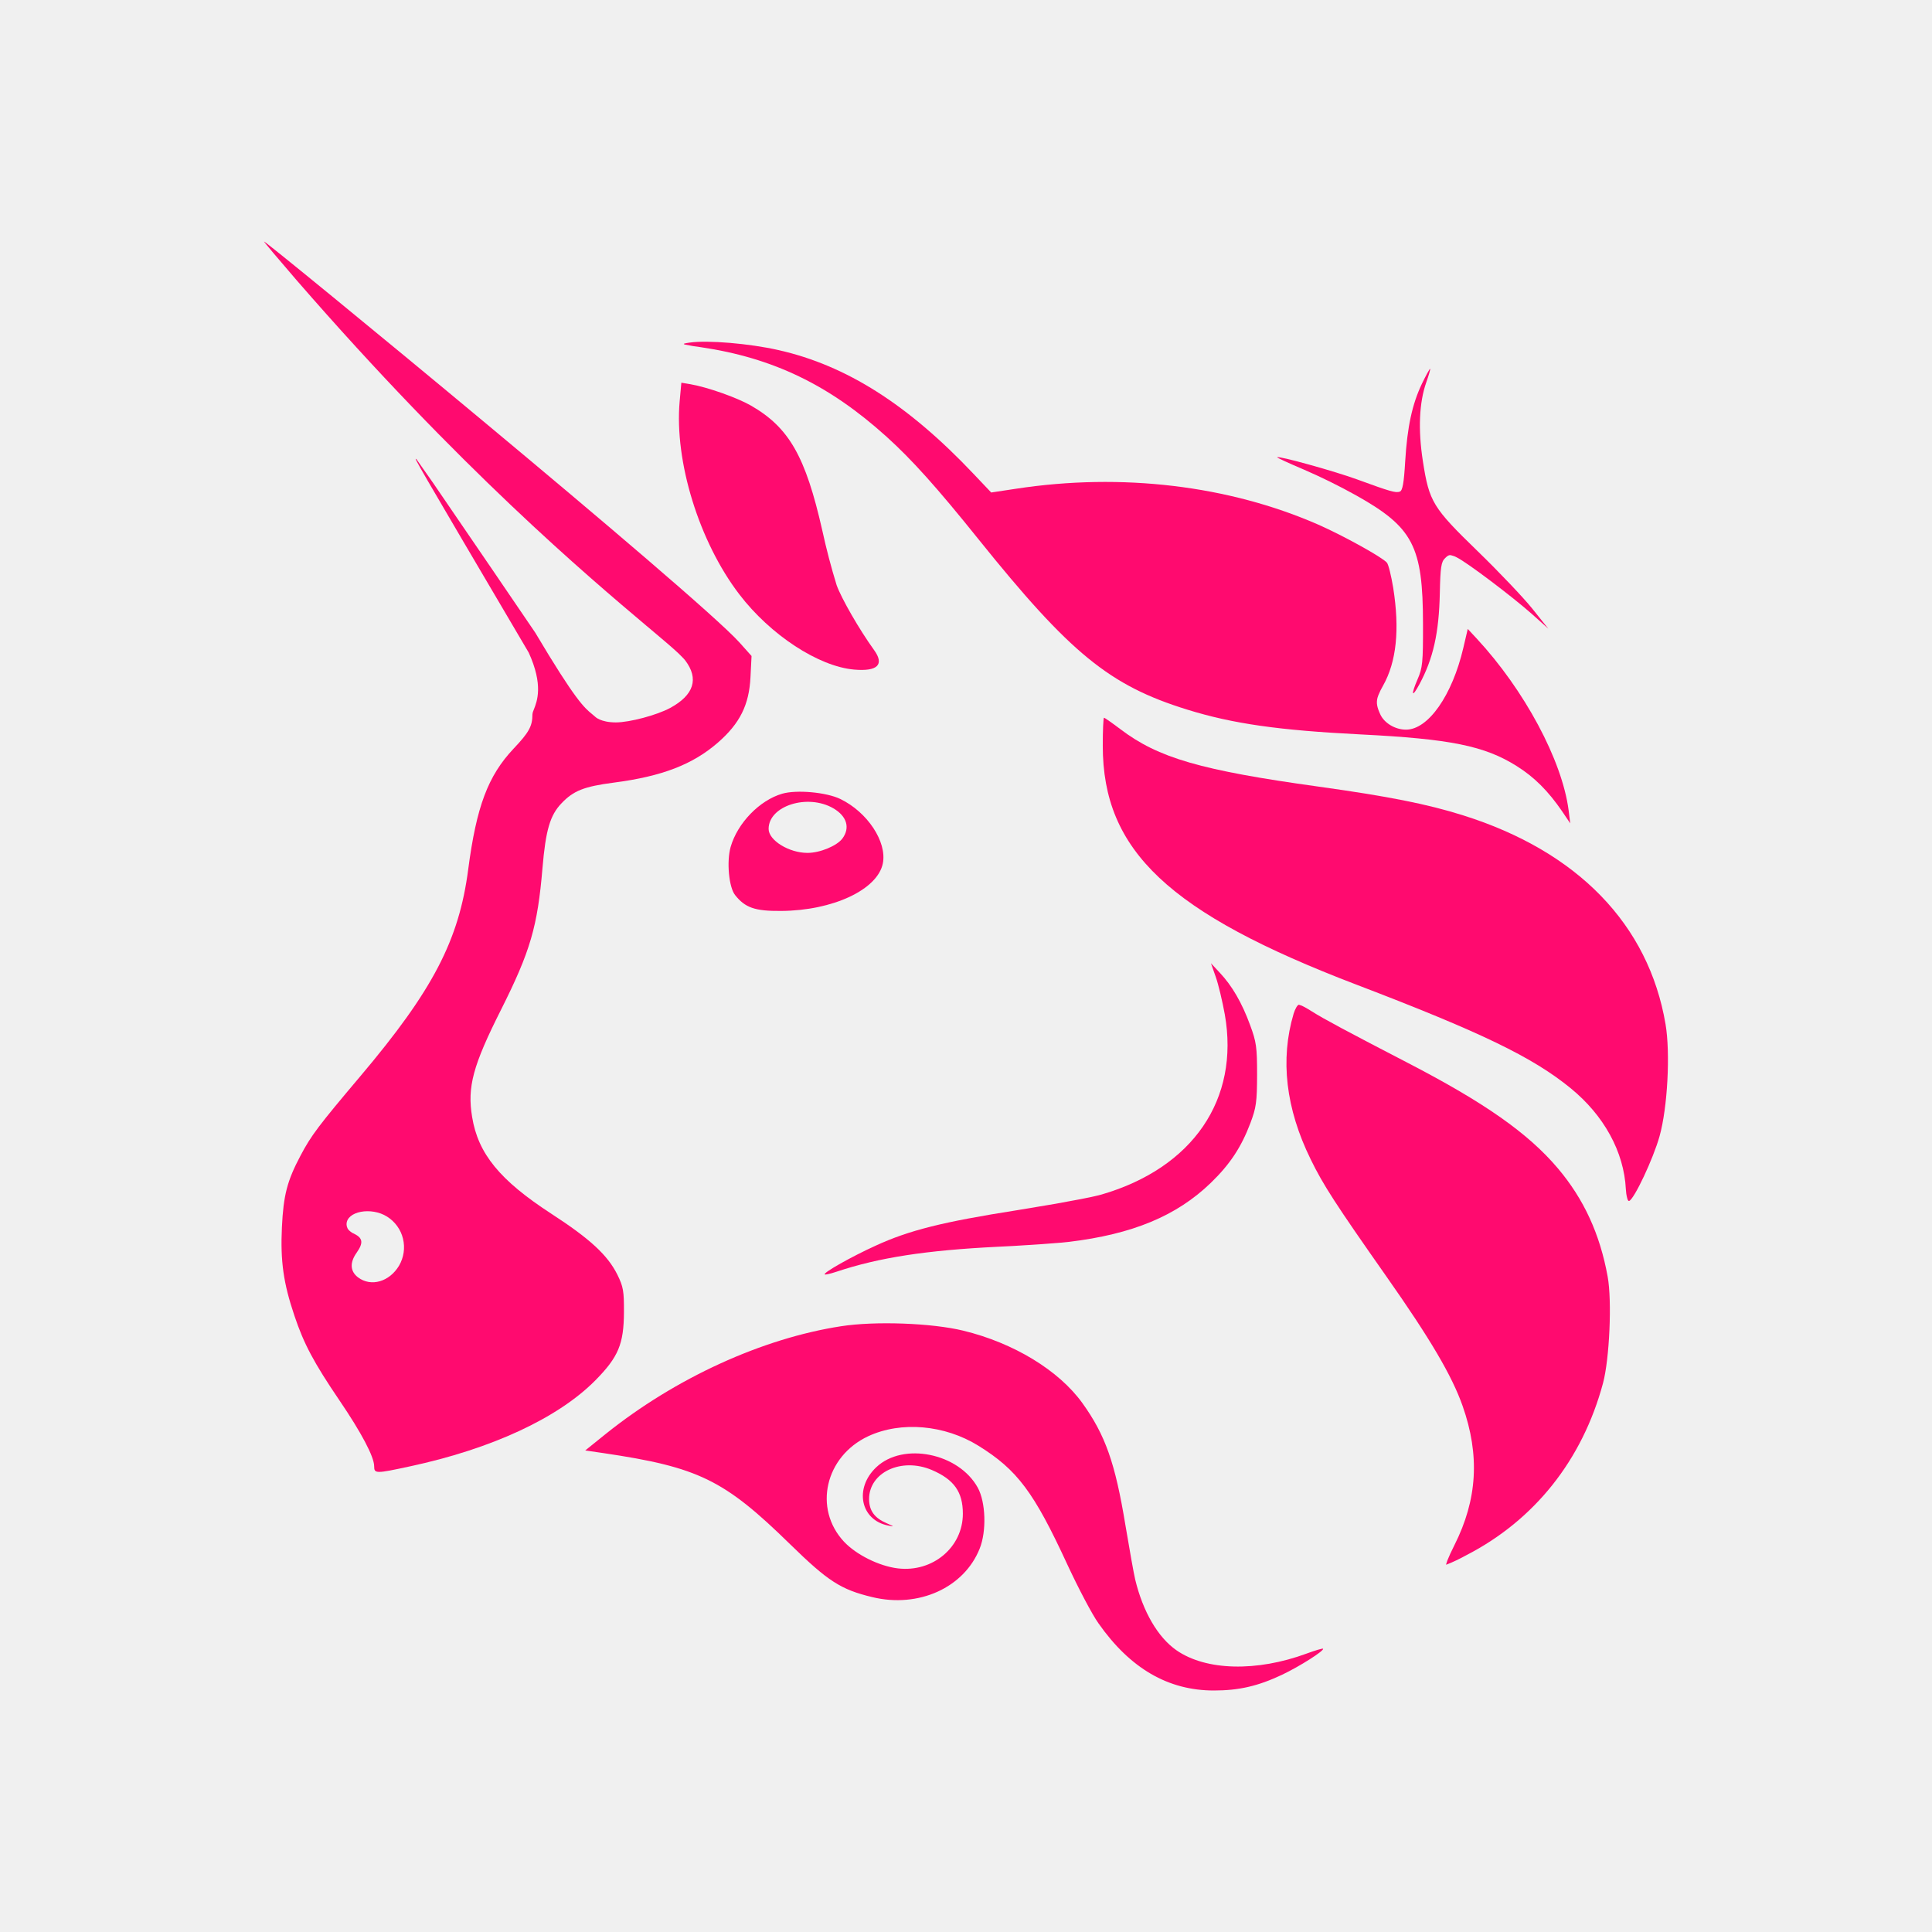
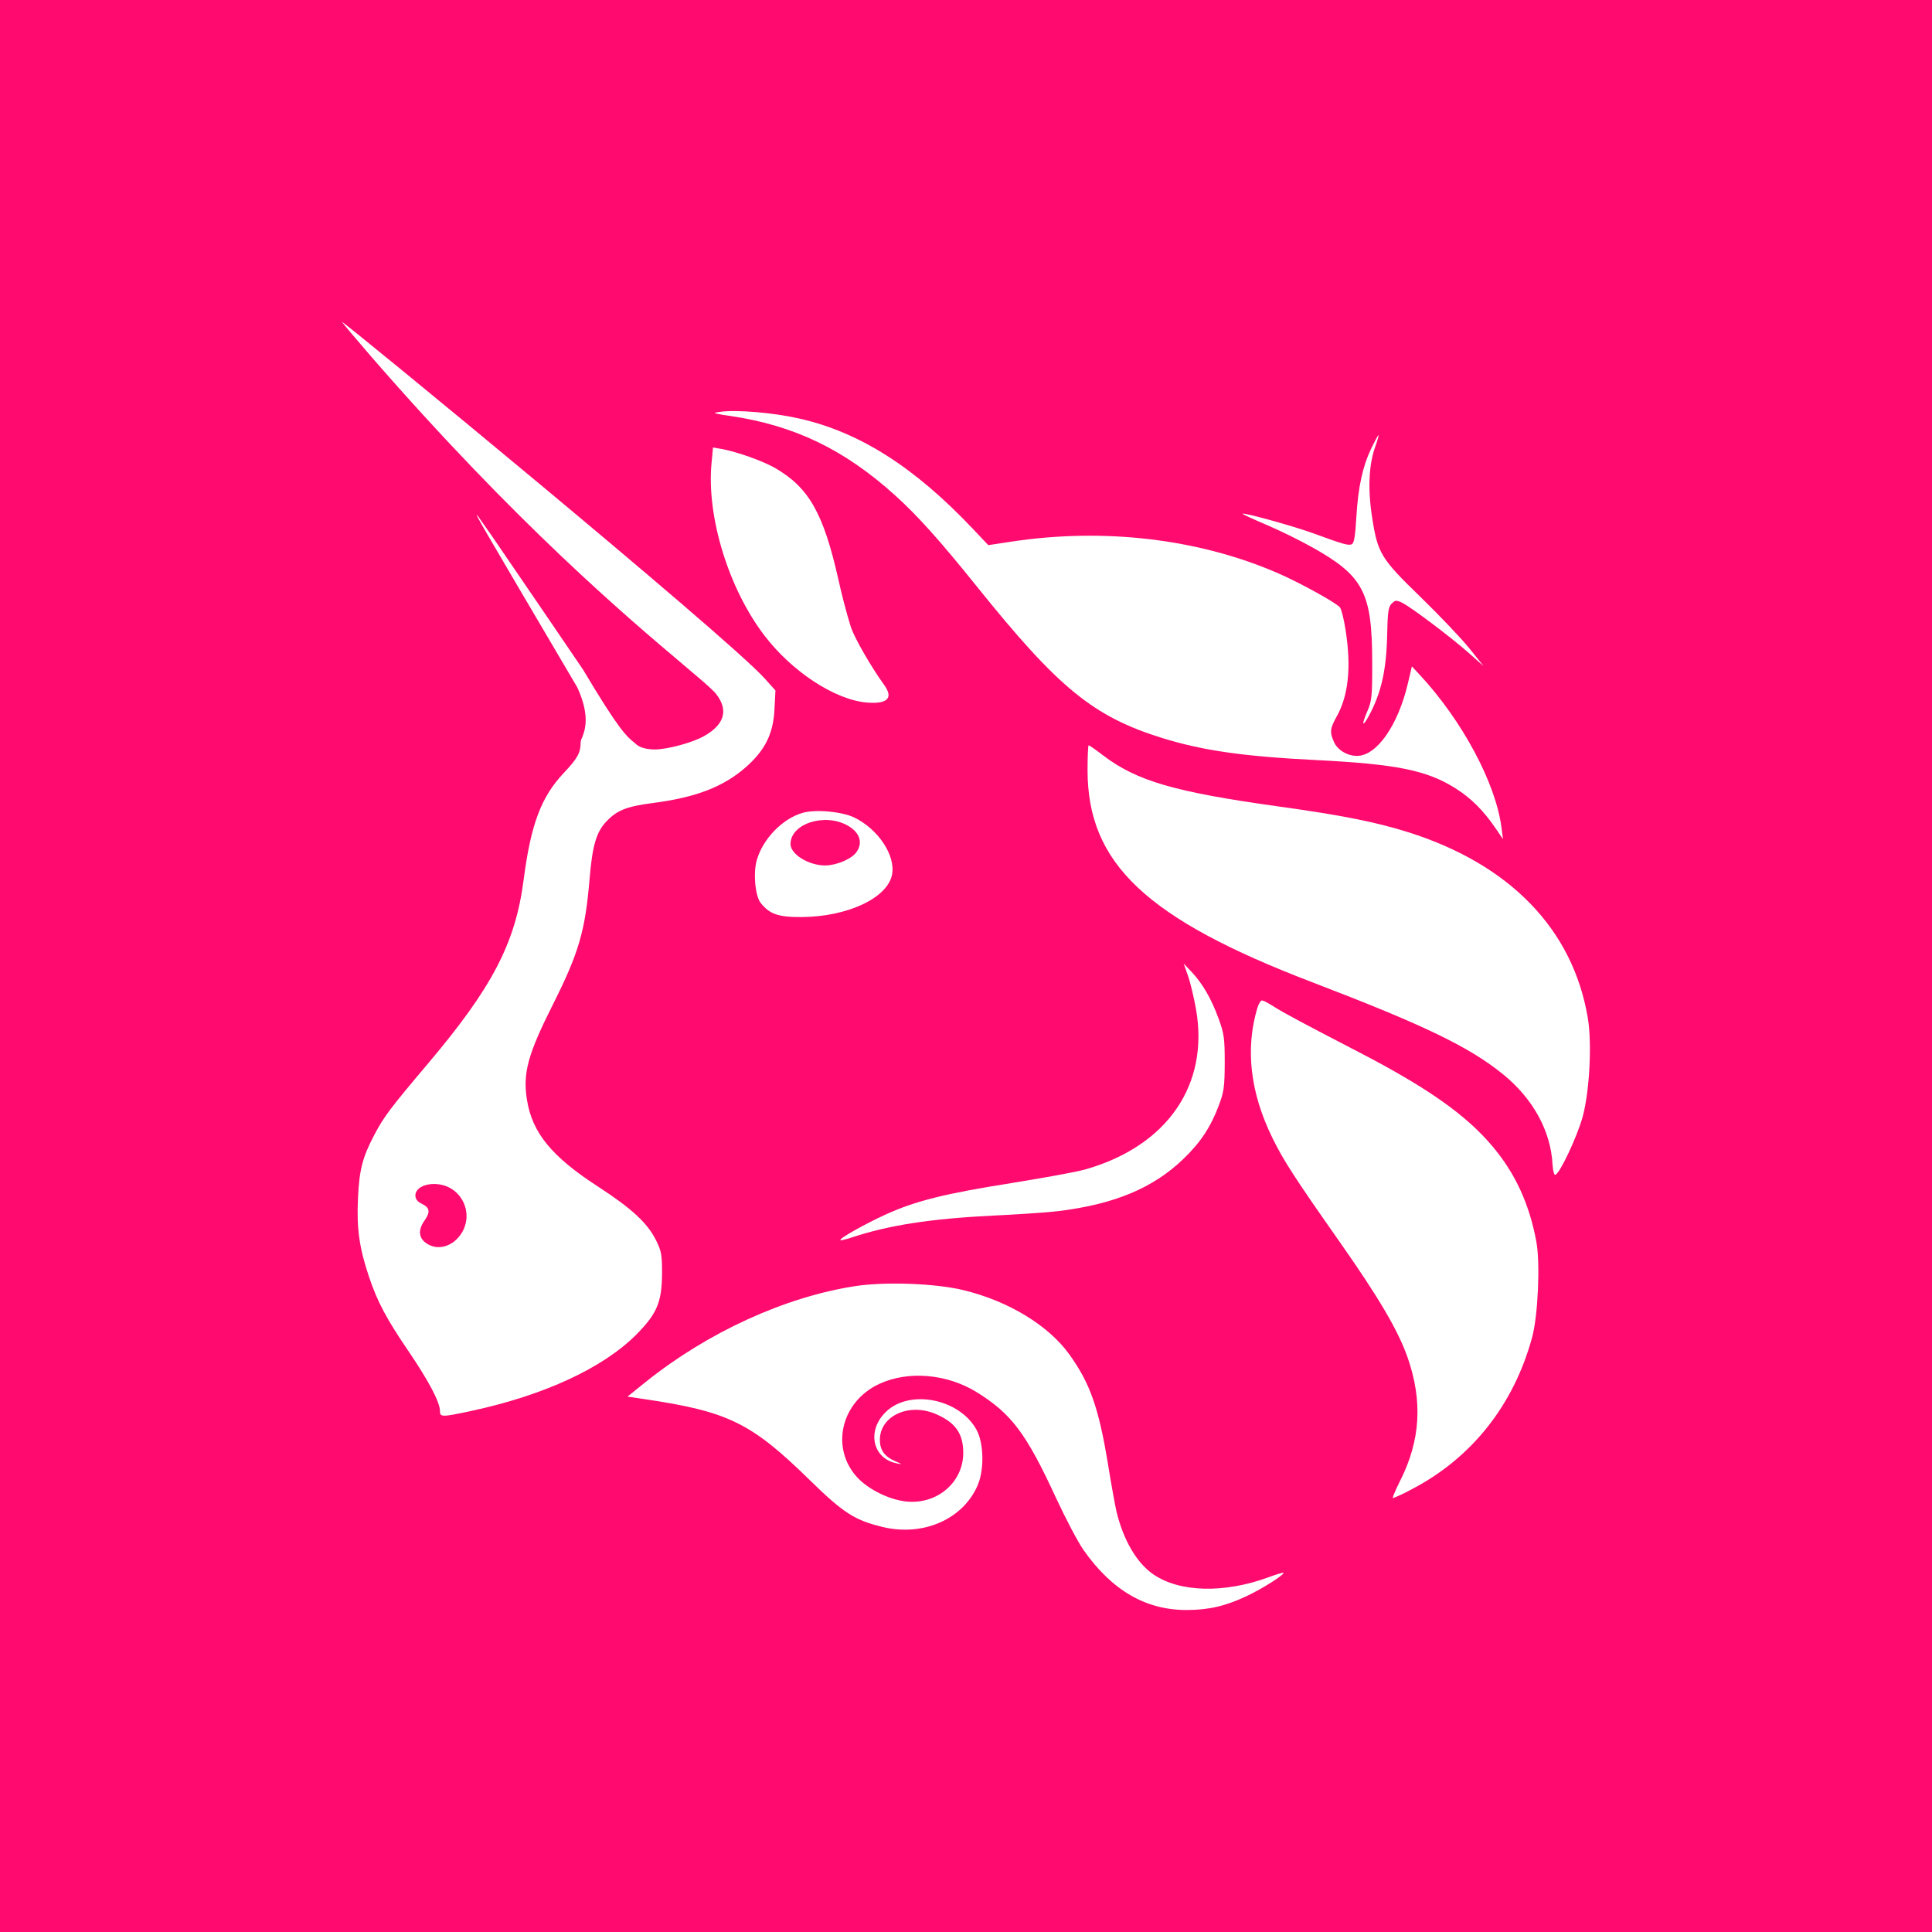
<svg xmlns="http://www.w3.org/2000/svg" width="24" height="24" viewBox="0 0 24 24" fill="none">
-   <path fill-rule="evenodd" clip-rule="evenodd" d="M8.039 7.781L8.042 7.783C8.215 7.929 8.345 8.038 8.427 8.115L8.477 8.165C8.49 8.177 8.501 8.191 8.512 8.204C8.685 8.432 8.62 8.635 8.324 8.795C8.159 8.884 7.82 8.974 7.651 8.974C7.46 8.974 7.394 8.904 7.394 8.904L7.354 8.87C7.26 8.793 7.151 8.704 6.649 7.859C6.294 7.336 5.937 6.814 5.58 6.292C5.448 6.096 5.313 5.901 5.175 5.707C5.133 5.67 5.133 5.671 6.568 8.107C6.752 8.511 6.672 8.711 6.632 8.813C6.623 8.832 6.616 8.853 6.614 8.874C6.614 9.02 6.572 9.098 6.38 9.3C6.062 9.638 5.919 10.017 5.816 10.802C5.701 11.681 5.377 12.303 4.479 13.366C3.953 13.989 3.867 14.103 3.734 14.354C3.567 14.669 3.521 14.847 3.502 15.245C3.482 15.667 3.521 15.94 3.657 16.343C3.775 16.696 3.9 16.929 4.216 17.395C4.49 17.798 4.648 18.097 4.648 18.214C4.648 18.307 4.667 18.308 5.091 18.216C6.106 17.999 6.931 17.616 7.395 17.148C7.682 16.857 7.749 16.697 7.751 16.299C7.752 16.038 7.743 15.984 7.669 15.834C7.548 15.591 7.328 15.388 6.845 15.075C6.21 14.662 5.939 14.332 5.865 13.876C5.803 13.502 5.874 13.238 6.225 12.541C6.588 11.818 6.678 11.51 6.739 10.782C6.779 10.312 6.833 10.126 6.976 9.978C7.124 9.822 7.257 9.77 7.625 9.722C8.225 9.644 8.606 9.497 8.92 9.223C9.192 8.985 9.306 8.756 9.323 8.41L9.336 8.149L9.185 7.98C8.633 7.371 3.314 3 3.28 3C3.274 3 3.455 3.215 3.683 3.479C5.722 5.827 7.288 7.147 8.039 7.781ZM4.957 15.723C5.016 15.622 5.034 15.502 5.006 15.387C4.979 15.274 4.907 15.175 4.808 15.113C4.611 14.989 4.305 15.047 4.305 15.209C4.305 15.225 4.309 15.241 4.316 15.256L4.323 15.269C4.331 15.28 4.341 15.289 4.351 15.297L4.376 15.315L4.399 15.326C4.508 15.38 4.516 15.439 4.43 15.562C4.342 15.686 4.35 15.795 4.449 15.869C4.61 15.989 4.837 15.923 4.957 15.723Z" fill="#FF0A6F" />
-   <path d="M8.508 4.28C8.477 4.271 8.502 4.265 8.566 4.256C8.787 4.223 9.311 4.267 9.671 4.349C10.513 4.539 11.279 5.025 12.096 5.889L12.313 6.118L12.624 6.071C13.933 5.871 15.264 6.03 16.378 6.518C16.684 6.653 17.168 6.92 17.228 6.989C17.248 7.011 17.282 7.152 17.307 7.302C17.389 7.822 17.348 8.221 17.18 8.519C17.158 8.556 17.139 8.595 17.123 8.635L17.112 8.667C17.095 8.733 17.106 8.785 17.145 8.871C17.194 8.982 17.331 9.064 17.466 9.064C17.742 9.064 18.04 8.639 18.178 8.048L18.233 7.813L18.342 7.93C18.937 8.571 19.405 9.444 19.486 10.066L19.506 10.228L19.407 10.081C19.234 9.828 19.061 9.654 18.839 9.515C18.44 9.265 18.017 9.179 16.898 9.123C15.887 9.072 15.315 8.991 14.748 8.815C13.782 8.516 13.296 8.119 12.149 6.691C11.64 6.057 11.325 5.706 11.012 5.424C10.3 4.781 9.601 4.445 8.706 4.313C8.64 4.305 8.573 4.294 8.508 4.28Z" fill="#FF0A6F" />
-   <path d="M17.456 5.728C17.482 5.303 17.542 5.022 17.664 4.766C17.713 4.665 17.758 4.582 17.765 4.582C17.772 4.582 17.75 4.657 17.718 4.749C17.63 4.997 17.614 5.336 17.676 5.732C17.754 6.234 17.798 6.306 18.356 6.847C18.618 7.101 18.923 7.422 19.034 7.56L19.234 7.81L19.034 7.631C18.788 7.412 18.223 6.986 18.098 6.925C18.075 6.912 18.05 6.903 18.024 6.897C18.018 6.896 18.011 6.896 18.004 6.897C17.987 6.901 17.973 6.912 17.951 6.934C17.903 6.979 17.893 7.046 17.886 7.365C17.876 7.863 17.804 8.182 17.632 8.501C17.539 8.674 17.524 8.637 17.608 8.442C17.672 8.296 17.678 8.233 17.677 7.751C17.676 6.784 17.555 6.551 16.845 6.153C16.631 6.034 16.412 5.926 16.187 5.829C16.005 5.752 15.86 5.685 15.866 5.68C15.886 5.661 16.578 5.853 16.857 5.955C17.27 6.106 17.339 6.126 17.389 6.107C17.423 6.095 17.44 6.002 17.456 5.728ZM8.443 4.985C8.376 5.732 8.685 6.731 9.184 7.383C9.57 7.888 10.169 8.28 10.612 8.318C10.902 8.343 10.989 8.256 10.858 8.075C10.676 7.823 10.452 7.434 10.393 7.269C10.324 7.045 10.265 6.819 10.215 6.59C10.007 5.67 9.803 5.312 9.33 5.039C9.158 4.94 8.79 4.81 8.577 4.773L8.464 4.754L8.443 4.985ZM16.851 12.232C14.52 11.342 13.699 10.569 13.699 9.264C13.699 9.073 13.706 8.916 13.714 8.916C13.723 8.916 13.813 8.979 13.915 9.056C14.388 9.416 14.917 9.569 16.382 9.772C17.244 9.892 17.73 9.988 18.177 10.129C19.6 10.577 20.48 11.485 20.69 12.723C20.751 13.083 20.715 13.757 20.616 14.113C20.538 14.393 20.3 14.899 20.237 14.919C20.228 14.921 20.22 14.908 20.214 14.885C20.204 14.848 20.199 14.811 20.197 14.774C20.174 14.309 19.926 13.857 19.511 13.518C19.038 13.132 18.403 12.825 16.851 12.232ZM15.102 12.134C15.135 12.226 15.185 12.437 15.215 12.602C15.401 13.656 14.818 14.509 13.683 14.839C13.6 14.861 13.515 14.879 13.43 14.895C13.324 14.915 13.218 14.935 13.111 14.954L12.902 14.989L12.632 15.034C11.705 15.18 11.291 15.284 10.876 15.475C10.58 15.609 10.223 15.811 10.245 15.831C10.248 15.834 10.262 15.833 10.285 15.828C10.313 15.822 10.352 15.811 10.394 15.797C10.918 15.622 11.502 15.532 12.389 15.488C12.516 15.482 12.65 15.475 12.776 15.466L12.944 15.455L13.114 15.442L13.19 15.436L13.278 15.427C14.068 15.332 14.616 15.105 15.041 14.694C15.278 14.465 15.419 14.252 15.533 13.951C15.605 13.76 15.615 13.69 15.616 13.351C15.616 13.007 15.607 12.944 15.529 12.733C15.427 12.455 15.306 12.247 15.153 12.084L15.043 11.966L15.102 12.134Z" fill="#FF0A6F" />
-   <path d="M16.282 14.402C15.972 13.771 15.901 13.161 16.07 12.592C16.089 12.531 16.118 12.481 16.136 12.481C16.161 12.488 16.185 12.498 16.207 12.511C16.235 12.526 16.266 12.545 16.298 12.565C16.441 12.656 16.727 12.809 17.489 13.204C18.441 13.697 18.983 14.077 19.352 14.513C19.675 14.895 19.875 15.329 19.971 15.859C20.026 16.159 19.994 16.881 19.913 17.183C19.657 18.136 19.062 18.884 18.214 19.32C18.134 19.364 18.052 19.404 17.967 19.437C17.963 19.437 17.964 19.429 17.97 19.414L17.98 19.384C17.997 19.34 18.029 19.271 18.067 19.195C18.353 18.628 18.385 18.078 18.169 17.465C18.037 17.09 17.768 16.633 17.224 15.859C16.592 14.959 16.437 14.72 16.282 14.402ZM10.448 16.475C9.468 16.626 8.392 17.118 7.527 17.811L7.27 18.018L7.496 18.051C8.677 18.226 8.995 18.381 9.814 19.182C10.286 19.643 10.444 19.746 10.836 19.84C11.41 19.979 11.976 19.724 12.17 19.237C12.257 19.02 12.245 18.66 12.146 18.48C11.909 18.05 11.219 17.911 10.886 18.226C10.608 18.488 10.689 18.884 11.034 18.951C11.113 18.967 11.111 18.964 11.014 18.922C10.863 18.857 10.798 18.767 10.796 18.624C10.795 18.289 11.199 18.1 11.576 18.261C11.852 18.379 11.961 18.534 11.961 18.804C11.961 19.22 11.588 19.535 11.153 19.483C10.921 19.455 10.637 19.314 10.484 19.151C10.101 18.74 10.25 18.091 10.786 17.841C11.193 17.652 11.735 17.699 12.155 17.96C12.637 18.259 12.843 18.534 13.258 19.433C13.394 19.726 13.567 20.056 13.646 20.166C14.039 20.726 14.511 21 15.079 21C15.392 21 15.628 20.945 15.925 20.805C16.145 20.701 16.457 20.502 16.435 20.481C16.429 20.475 16.337 20.502 16.232 20.541C15.611 20.77 14.981 20.755 14.614 20.5C14.384 20.34 14.198 20.021 14.102 19.622C14.085 19.553 14.031 19.248 13.98 18.944C13.853 18.173 13.731 17.827 13.446 17.43C13.154 17.024 12.593 16.682 11.966 16.53C11.575 16.435 10.871 16.409 10.448 16.475Z" fill="#FF0A6F" />
-   <path fill-rule="evenodd" clip-rule="evenodd" d="M9.076 10.522C9.161 10.225 9.435 9.942 9.716 9.86C9.894 9.808 10.264 9.841 10.438 9.925C10.776 10.088 11.02 10.458 10.967 10.725C10.902 11.052 10.345 11.312 9.704 11.316C9.377 11.319 9.256 11.276 9.131 11.118C9.054 11.02 9.025 10.702 9.076 10.522ZM10.352 10.041C10.52 10.139 10.563 10.283 10.465 10.416C10.396 10.508 10.186 10.595 10.031 10.595C9.801 10.595 9.548 10.439 9.548 10.297C9.548 10.01 10.032 9.856 10.352 10.041Z" fill="#FF0A6F" />
+   <g clip-path="url(#clip0_328_44172)">
+     <path d="M24 0H0V24H24V0Z" fill="#FF0A6F" />
+     <path fill-rule="evenodd" clip-rule="evenodd" d="M8.48 8.25L8.482 8.252C8.636 8.382 8.751 8.479 8.824 8.547L8.869 8.591C8.88 8.602 8.891 8.614 8.9 8.626C9.054 8.828 8.996 9.009 8.733 9.151C8.586 9.23 8.285 9.31 8.135 9.31C7.965 9.31 7.906 9.248 7.906 9.248L7.871 9.218C7.787 9.15 7.69 9.071 7.244 8.32C6.928 7.855 6.611 7.39 6.294 6.927C6.176 6.752 6.056 6.578 5.934 6.407C5.896 6.374 5.897 6.375 7.172 8.54C7.336 8.899 7.265 9.077 7.229 9.167C7.22 9.184 7.215 9.202 7.213 9.221C7.213 9.351 7.175 9.42 7.005 9.6C6.722 9.9 6.595 10.237 6.504 10.935C6.402 11.717 6.114 12.269 5.315 13.214C4.847 13.768 4.771 13.869 4.653 14.092C4.504 14.373 4.463 14.53 4.447 14.884C4.429 15.26 4.463 15.502 4.584 15.861C4.689 16.174 4.8 16.382 5.082 16.796C5.325 17.154 5.465 17.42 5.465 17.524C5.465 17.606 5.482 17.607 5.859 17.526C6.762 17.332 7.494 16.992 7.907 16.576C8.162 16.317 8.222 16.175 8.224 15.821C8.225 15.59 8.216 15.541 8.15 15.408C8.043 15.192 7.848 15.012 7.418 14.733C6.854 14.367 6.613 14.072 6.547 13.668C6.492 13.335 6.555 13.101 6.867 12.481C7.19 11.839 7.27 11.565 7.324 10.918C7.359 10.5 7.408 10.335 7.534 10.203C7.666 10.064 7.785 10.018 8.112 9.975C8.645 9.906 8.984 9.775 9.263 9.532C9.504 9.32 9.606 9.116 9.621 8.809L9.633 8.577L9.498 8.427C9.008 7.886 4.28 4 4.25 4C4.244 4 4.405 4.191 4.608 4.426C6.42 6.513 7.812 7.686 8.48 8.25ZM5.74 15.309C5.793 15.219 5.809 15.112 5.784 15.011C5.759 14.91 5.696 14.822 5.607 14.767C5.432 14.657 5.16 14.709 5.16 14.852C5.16 14.867 5.164 14.881 5.17 14.894L5.177 14.905C5.184 14.915 5.192 14.924 5.202 14.931L5.224 14.946L5.244 14.956C5.341 15.004 5.348 15.057 5.271 15.166C5.194 15.276 5.2 15.374 5.289 15.439C5.432 15.546 5.634 15.487 5.74 15.309Z" fill="white" />
+     <path d="M8.894 5.137C8.867 5.129 8.889 5.124 8.946 5.116C9.143 5.087 9.608 5.126 9.928 5.199C10.677 5.368 11.357 5.8 12.084 6.568L12.277 6.772L12.553 6.73C13.716 6.552 14.9 6.693 15.89 7.127C16.162 7.247 16.592 7.484 16.645 7.545C16.663 7.565 16.694 7.69 16.715 7.824C16.788 8.286 16.752 8.641 16.602 8.906C16.583 8.939 16.566 8.973 16.552 9.008L16.542 9.037C16.527 9.096 16.537 9.142 16.572 9.219C16.615 9.317 16.737 9.39 16.857 9.39C17.102 9.39 17.367 9.012 17.49 8.487L17.539 8.278L17.636 8.382C18.165 8.952 18.581 9.728 18.652 10.281L18.671 10.425L18.582 10.294C18.429 10.069 18.275 9.915 18.078 9.791C17.723 9.568 17.346 9.492 16.352 9.442C15.453 9.397 14.945 9.325 14.441 9.169C13.582 8.903 13.15 8.55 12.131 7.281C11.678 6.717 11.398 6.405 11.12 6.154C10.488 5.583 9.866 5.284 9.071 5.167C9.011 5.16 8.952 5.15 8.894 5.137Z" fill="white" />
+     <path d="M16.849 6.425C16.872 6.047 16.926 5.798 17.034 5.57C17.078 5.48 17.118 5.406 17.124 5.406C17.13 5.406 17.111 5.473 17.082 5.554C17.004 5.775 16.99 6.077 17.045 6.428C17.114 6.874 17.153 6.938 17.65 7.42C17.882 7.646 18.154 7.931 18.252 8.053L18.43 8.275L18.252 8.117C18.033 7.922 17.531 7.543 17.42 7.489C17.4 7.477 17.378 7.469 17.355 7.464C17.349 7.463 17.343 7.463 17.337 7.464C17.322 7.467 17.309 7.478 17.289 7.497C17.247 7.537 17.238 7.597 17.232 7.88C17.223 8.322 17.159 8.606 17.006 8.89C16.923 9.043 16.91 9.01 16.985 8.837C17.041 8.708 17.047 8.651 17.046 8.223C17.045 7.363 16.938 7.156 16.307 6.802C16.117 6.697 15.921 6.601 15.722 6.515C15.56 6.446 15.431 6.387 15.436 6.382C15.454 6.365 16.069 6.536 16.317 6.626C16.685 6.761 16.746 6.778 16.79 6.762C16.82 6.751 16.835 6.668 16.849 6.425ZM8.838 5.764C8.779 6.428 9.053 7.316 9.497 7.896C9.84 8.345 10.373 8.693 10.766 8.727C11.024 8.749 11.101 8.672 10.985 8.511C10.823 8.287 10.624 7.942 10.571 7.794C10.51 7.596 10.458 7.394 10.413 7.191C10.228 6.373 10.047 6.055 9.627 5.813C9.474 5.725 9.147 5.609 8.957 5.576L8.857 5.559L8.838 5.764ZM16.312 12.206C14.24 11.415 13.51 10.728 13.51 9.568C13.51 9.398 13.516 9.258 13.524 9.258C13.532 9.258 13.612 9.314 13.702 9.383C14.122 9.703 14.593 9.839 15.895 10.02C16.661 10.126 17.093 10.212 17.49 10.337C18.755 10.735 19.538 11.542 19.724 12.643C19.778 12.962 19.746 13.562 19.659 13.878C19.589 14.127 19.377 14.577 19.321 14.594C19.314 14.596 19.306 14.585 19.301 14.564C19.292 14.532 19.288 14.499 19.286 14.465C19.265 14.052 19.045 13.65 18.676 13.349C18.256 13.006 17.691 12.734 16.312 12.206ZM14.757 12.119C14.786 12.201 14.831 12.389 14.857 12.535C15.023 13.472 14.505 14.23 13.496 14.523C13.422 14.543 13.346 14.559 13.271 14.573C13.176 14.591 13.082 14.609 12.988 14.625L12.802 14.657L12.562 14.697C11.738 14.827 11.37 14.919 11 15.088C10.738 15.208 10.42 15.387 10.44 15.405C10.442 15.408 10.455 15.407 10.475 15.402C10.5 15.397 10.535 15.387 10.572 15.375C11.038 15.22 11.557 15.139 12.345 15.1C12.459 15.095 12.578 15.088 12.69 15.081L12.839 15.071L12.99 15.06L13.057 15.054L13.136 15.046C13.838 14.962 14.325 14.76 14.703 14.394C14.914 14.191 15.039 14.001 15.14 13.734C15.204 13.564 15.213 13.502 15.214 13.201C15.214 12.895 15.206 12.839 15.137 12.651C15.046 12.404 14.939 12.219 14.803 12.074L14.704 11.97L14.757 12.119Z" fill="white" />
+     <path d="M15.806 14.135C15.531 13.574 15.468 13.032 15.618 12.526C15.634 12.472 15.66 12.428 15.677 12.428C15.699 12.433 15.72 12.442 15.739 12.454C15.764 12.467 15.792 12.484 15.82 12.502C15.947 12.583 16.202 12.719 16.88 13.07C17.725 13.508 18.207 13.846 18.535 14.234C18.823 14.573 19 14.959 19.086 15.43C19.134 15.696 19.106 16.338 19.034 16.607C18.806 17.454 18.278 18.119 17.524 18.507C17.453 18.546 17.379 18.581 17.304 18.611C17.301 18.611 17.302 18.603 17.306 18.59L17.315 18.564C17.331 18.524 17.359 18.463 17.393 18.395C17.647 17.892 17.675 17.403 17.484 16.858C17.366 16.524 17.127 16.118 16.644 15.43C16.082 14.63 15.944 14.417 15.806 14.135ZM10.621 15.977C9.75 16.112 8.793 16.549 8.024 17.165L7.795 17.349L7.996 17.379C9.046 17.534 9.329 17.672 10.057 18.384C10.476 18.794 10.617 18.885 10.966 18.969C11.476 19.092 11.979 18.865 12.152 18.433C12.228 18.24 12.219 17.92 12.13 17.76C11.919 17.377 11.306 17.254 11.01 17.534C10.763 17.767 10.835 18.119 11.142 18.179C11.212 18.193 11.21 18.19 11.124 18.153C10.989 18.095 10.931 18.015 10.93 17.888C10.929 17.59 11.288 17.422 11.624 17.565C11.868 17.67 11.966 17.807 11.966 18.048C11.966 18.418 11.634 18.697 11.248 18.651C11.041 18.627 10.788 18.501 10.652 18.356C10.312 17.991 10.445 17.414 10.921 17.192C11.283 17.024 11.764 17.065 12.138 17.297C12.566 17.564 12.749 17.807 13.118 18.607C13.239 18.867 13.393 19.161 13.463 19.259C13.813 19.756 14.232 20 14.738 20C15.015 20 15.226 19.951 15.489 19.826C15.685 19.734 15.962 19.557 15.943 19.538C15.937 19.533 15.855 19.557 15.762 19.592C15.21 19.796 14.65 19.782 14.324 19.555C14.119 19.413 13.954 19.129 13.869 18.775C13.854 18.713 13.805 18.442 13.761 18.172C13.648 17.487 13.539 17.18 13.285 16.827C13.026 16.465 12.527 16.162 11.97 16.027C11.622 15.942 10.996 15.919 10.621 15.977Z" fill="white" />
+     <path fill-rule="evenodd" clip-rule="evenodd" d="M9.401 10.685C9.476 10.422 9.719 10.17 9.969 10.098C10.127 10.051 10.457 10.081 10.611 10.155C10.911 10.3 11.128 10.629 11.081 10.866C11.024 11.156 10.528 11.388 9.959 11.392C9.668 11.394 9.56 11.356 9.449 11.216C9.381 11.129 9.355 10.845 9.401 10.685ZM10.535 10.258C10.684 10.345 10.723 10.473 10.635 10.591C10.574 10.673 10.386 10.751 10.25 10.751C10.045 10.751 9.82 10.612 9.82 10.485C9.82 10.23 10.25 10.093 10.535 10.258Z" fill="white" />
+   </g>
+   <defs>
+     <clipPath id="clip0_328_44172">
+       <rect width="24" height="24" fill="white" />
+     </clipPath>
+   </defs>
</svg>
